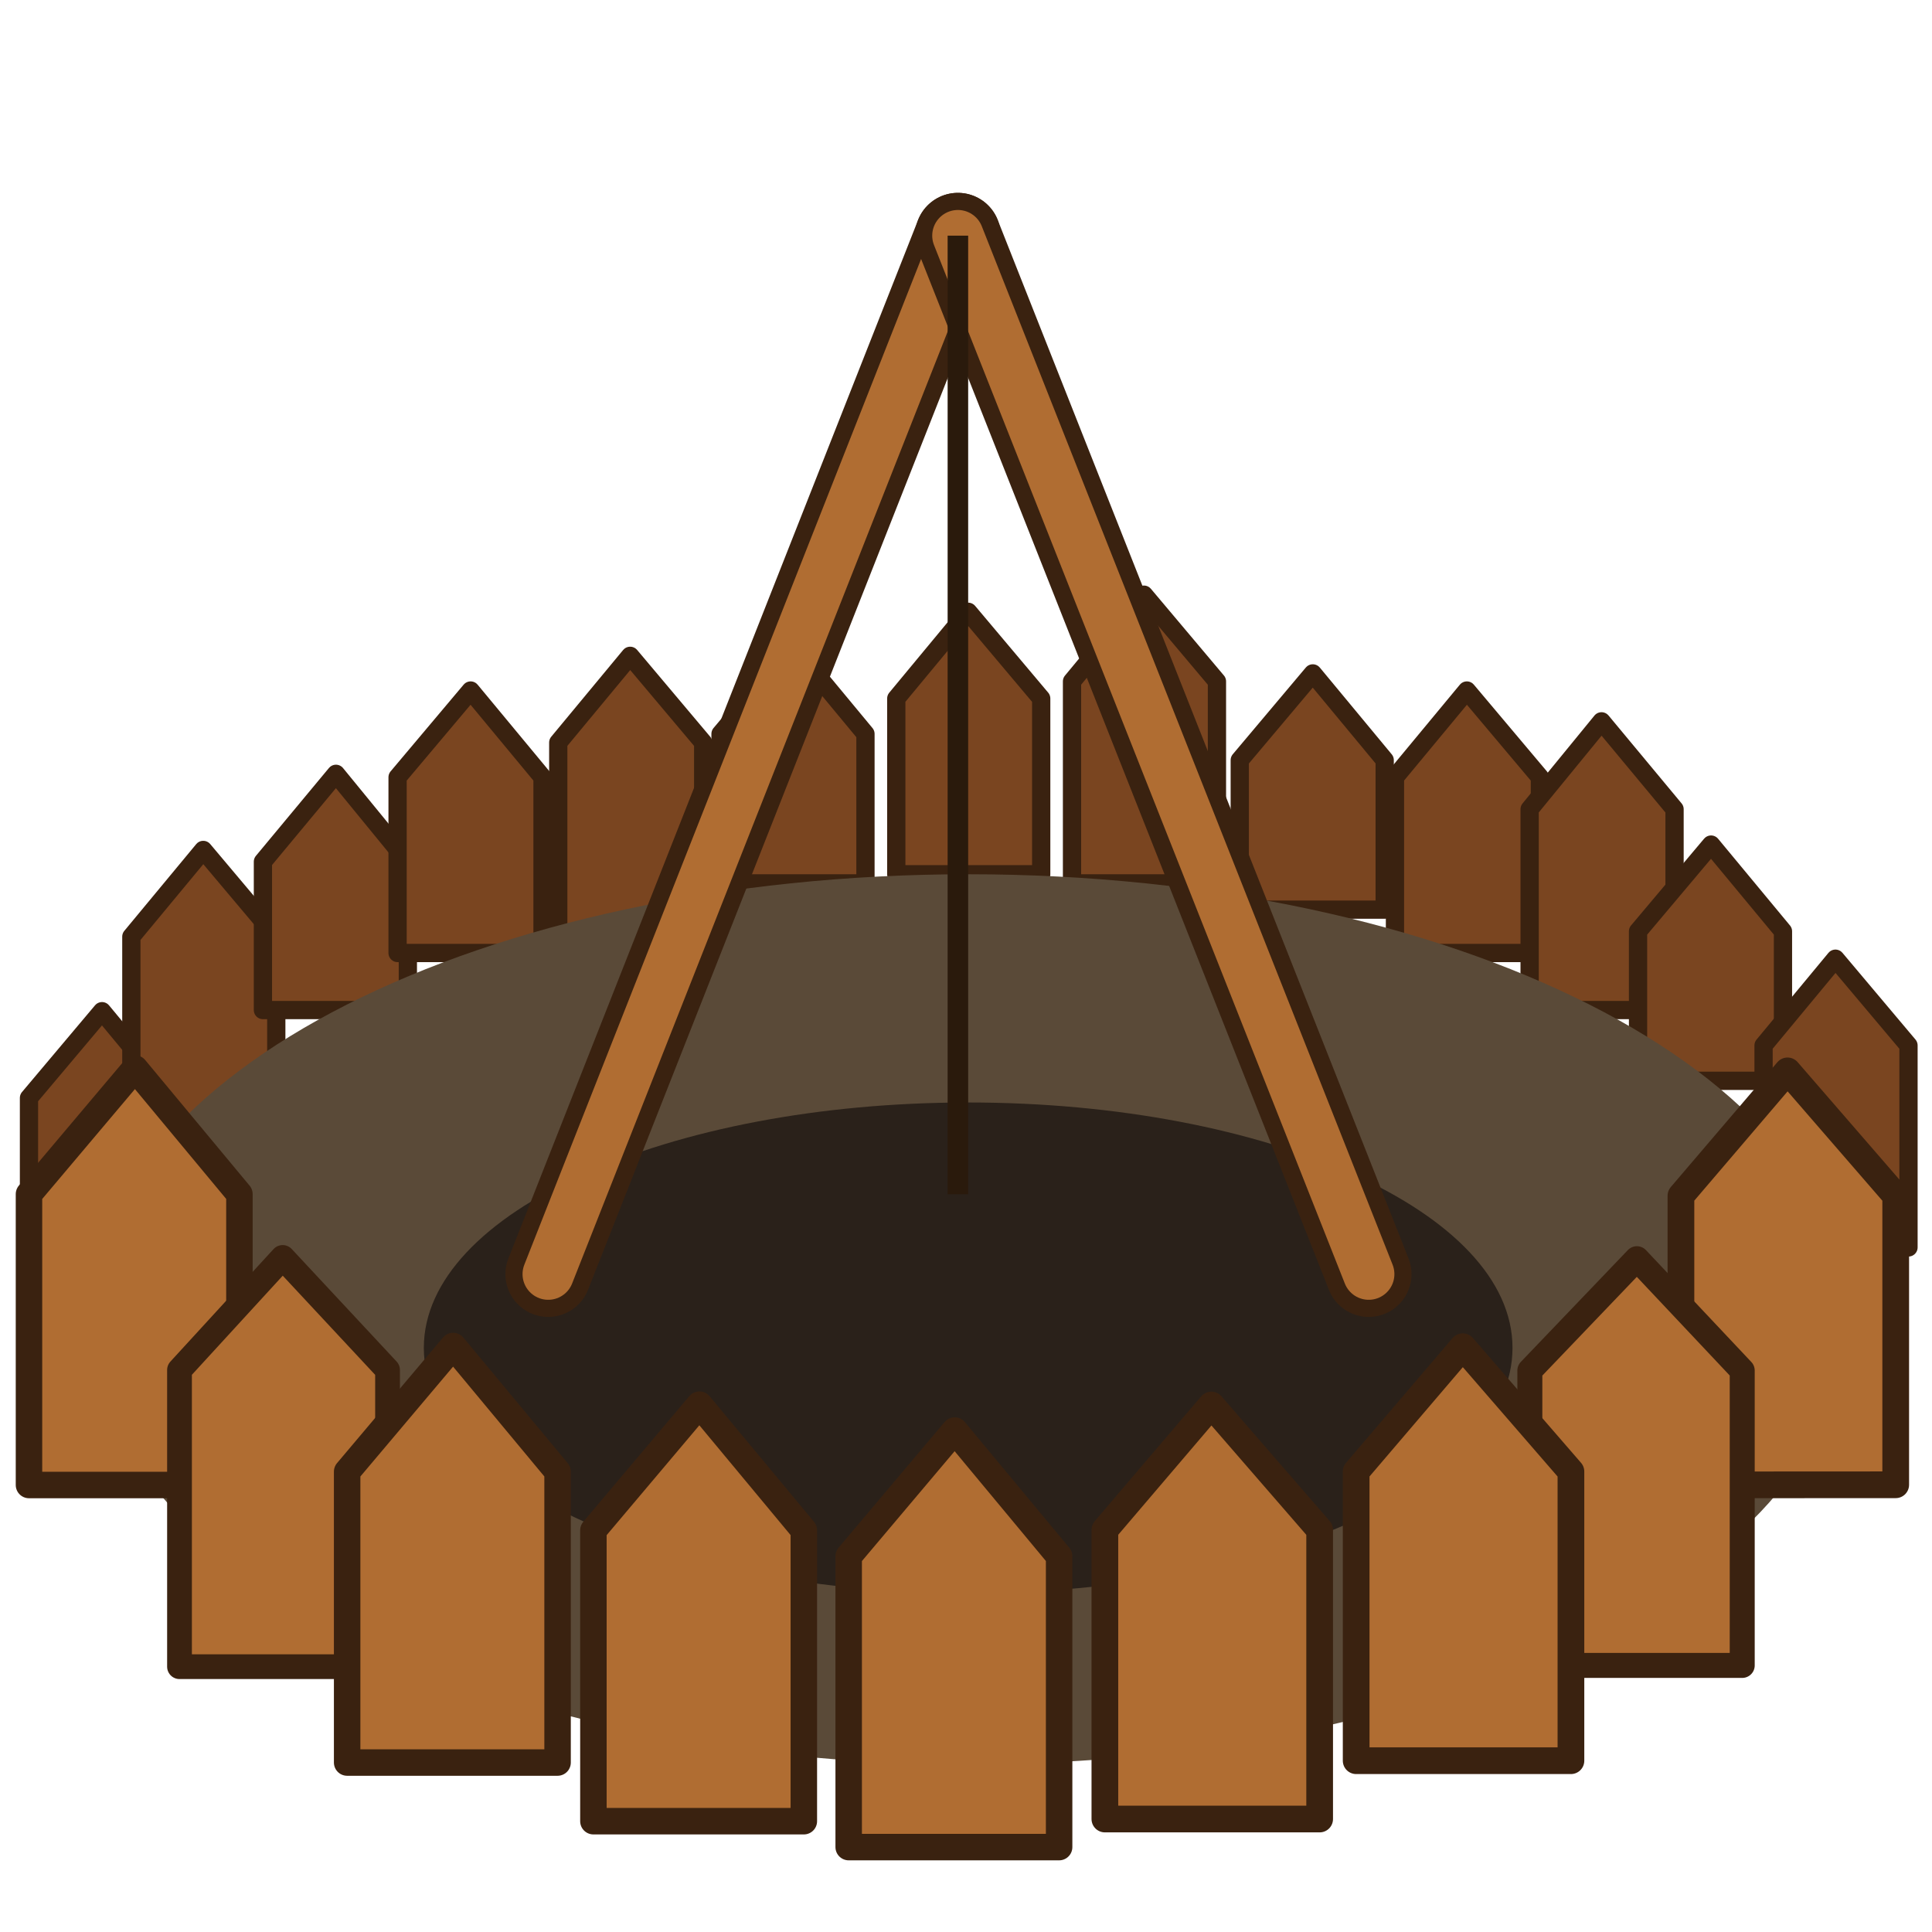
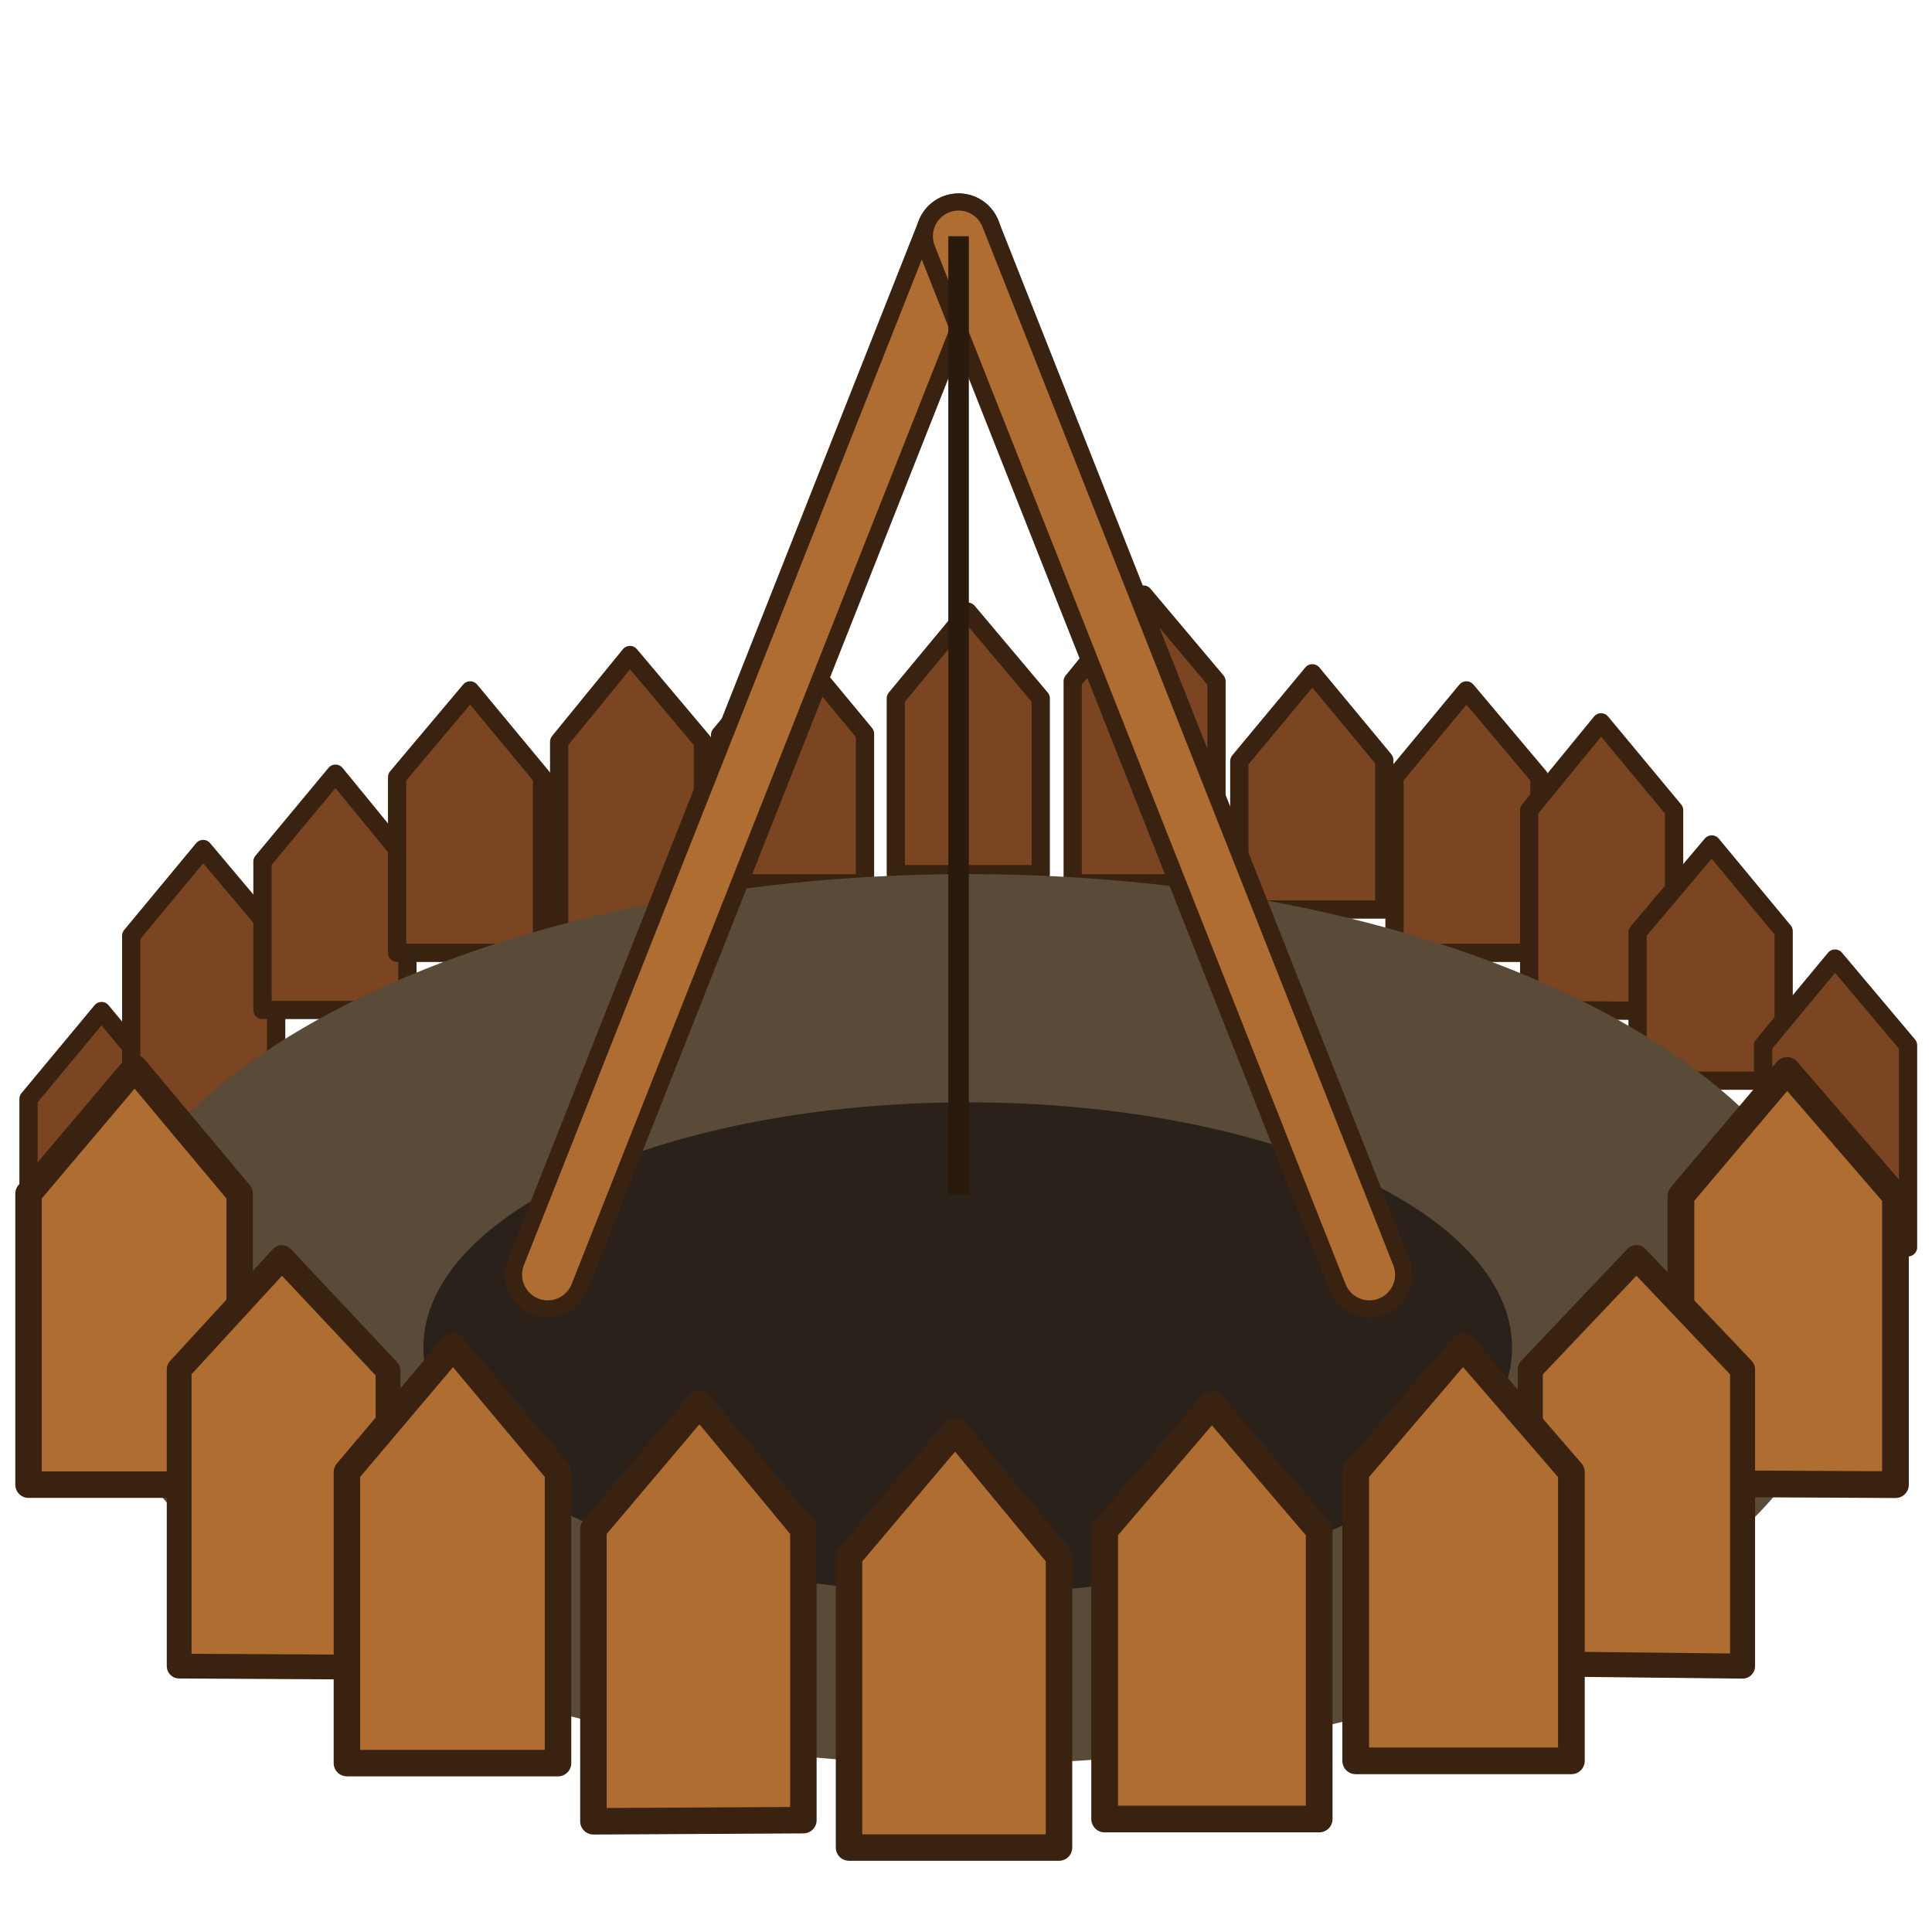
- <svg xmlns="http://www.w3.org/2000/svg" width="64" height="64" viewBox="0 0 16.93 16.93" version="1.1" id="excavation">
-   <defs id="defs101" />
-   <path style="fill:#7a4520;stroke:#3a2210;stroke-width:0.16;stroke-linejoin:round" d="M 0.254,10.931 V 9.621 l 0.64,-0.76 0.63,0.76 v 1.31 z" id="path2-4" />
-   <path style="fill:#7a4520;stroke:#3a2210;stroke-width:0.16;stroke-linejoin:round" d="M 1.151,9.978 V 8.208 l 0.63,-0.76 0.64,0.76 v 1.77 z" id="path6-5" />
-   <path style="fill:#7a4520;stroke:#3a2210;stroke-width:0.16;stroke-linejoin:round" d="m 2.304,8.851 v -1.3 l 0.64,-0.77 0.63,0.77 v 1.3 z" id="path8-1" />
-   <path style="fill:#7a4520;stroke:#3a2210;stroke-width:0.16;stroke-linejoin:round" d="m 3.484,8.351 v -1.54 l 0.64,-0.76 0.63,0.76 v 1.54 z" id="path10-7" />
-   <path style="fill:#7a4520;stroke:#3a2210;stroke-width:0.16;stroke-linejoin:round" d="m 4.892,8.277 v -1.77 l 0.63,-0.76 0.64,0.76 v 1.77 z" id="path12-2" />
-   <path style="fill:#7a4520;stroke:#3a2210;stroke-width:0.16;stroke-linejoin:round" d="M 6.314,7.741 V 6.431 l 0.64,-0.76 0.63,0.76 v 1.31 z" id="path14-0" />
-   <path style="fill:#7a4520;stroke:#3a2210;stroke-width:0.16;stroke-linejoin:round" d="M 7.854,7.661 V 6.121 l 0.63,-0.76 0.64,0.76 v 1.54 z" id="path16-1" />
-   <path style="fill:#7a4520;stroke:#3a2210;stroke-width:0.16;stroke-linejoin:round" d="M 9.394,7.741 V 5.971 l 0.63,-0.76 0.64,0.76 v 1.77 z" id="path18-9" />
-   <path style="fill:#7a4520;stroke:#3a2210;stroke-width:0.16;stroke-linejoin:round" d="m 10.864,7.971 v -1.31 l 0.64,-0.76 0.63,0.76 v 1.31 z" id="path20-9" />
-   <path style="fill:#7a4520;stroke:#3a2210;stroke-width:0.16;stroke-linejoin:round" d="m 12.224,8.351 v -1.54 l 0.63,-0.76 0.64,0.76 v 1.54 z" id="path22-7" />
-   <path style="fill:#7a4520;stroke:#3a2210;stroke-width:0.16;stroke-linejoin:round" d="m 13.404,8.851 v -1.76 l 0.63,-0.77 0.64,0.77 v 1.76 z" id="path24-0" />
-   <path style="fill:#7a4520;stroke:#3a2210;stroke-width:0.16;stroke-linejoin:round" d="M 14.354,9.471 V 8.161 l 0.64,-0.76 0.63,0.76 v 1.31 z" id="path26-2" />
-   <path style="fill:#7a4520;stroke:#3a2210;stroke-width:0.16;stroke-linejoin:round" d="M 15.454,10.931 V 9.161 l 0.63,-0.76 0.64,0.76 v 1.77 z" id="path30-1" />
-   <ellipse style="fill:#5a4a38;stroke:none;stroke-width:1" cx="8.484" cy="11.561" rx="7.7" ry="3.9" id="ellipse32-4" />
-   <ellipse style="fill:#2a211a;stroke:none;stroke-width:1" cx="8.484" cy="11.811" rx="4.77" ry="2.15" id="ellipse34-0" />
-   <path style="fill:#b06d32;stroke:#3a2210;stroke-width:0.232;stroke-linejoin:round" d="M 0.254,13.013 V 10.464 L 1.183,9.363 2.098,10.464 v 2.549 z" id="path92-4" />
-   <path style="fill:#b06d32;stroke:#3a2210;stroke-width:0.217;stroke-linejoin:round" d="m 1.573,14.605 v -2.6 l 0.904,-0.986 0.919,0.986 v 2.6 z" id="path88-3" />
-   <path style="fill:#b06d32;stroke:#3a2210;stroke-width:0.232;stroke-linejoin:round" d="m 7.437,16.186 v -2.549 l 0.929,-1.101 0.915,1.101 v 2.549 z" id="path92-2" />
-   <path style="fill:#b06d32;stroke:#3a2210;stroke-width:0.232;stroke-linejoin:round" d="m 5.2,15.959 v -2.549 l 0.929,-1.101 0.915,1.101 v 2.549 z" id="path92-1" />
-   <path style="fill:#b06d32;stroke:#3a2210;stroke-width:0.232;stroke-linejoin:round" d="m 3.042,15.445 v -2.549 l 0.929,-1.101 0.915,1.101 v 2.549 z" id="path92-9" />
-   <path style="fill:#b06d32;stroke:#3a2210;stroke-width:0.234;stroke-linejoin:round" d="M 16.612,13.011 V 10.478 L 15.664,9.384 14.73,10.478 v 2.534 z" id="path92-6" />
-   <path style="fill:#b06d32;stroke:#3a2210;stroke-width:0.219;stroke-linejoin:round" d="m 15.267,14.594 v -2.584 l -0.923,-0.98 -0.938,0.98 v 2.584 z" id="path88-2" />
-   <path style="fill:#b06d32;stroke:#3a2210;stroke-width:0.234;stroke-linejoin:round" d="M 11.564,15.94 V 13.406 L 10.615,12.312 9.682,13.406 v 2.534 z" id="path92-1-1" />
-   <path style="fill:#b06d32;stroke:#3a2210;stroke-width:0.234;stroke-linejoin:round" d="m 13.766,15.429 v -2.534 l -0.948,-1.094 -0.934,1.094 v 2.534 z" id="path92-9-0" />
-   <path style="fill:none;stroke:#3a2210;stroke-width:0.75;stroke-linecap:round" d="m 4.804,11.165 3.59,-9.1" id="path36-4" />
-   <path style="fill:none;stroke:#b06d32;stroke-width:0.45;stroke-linecap:round" d="m 4.804,11.165 3.59,-9.1" id="path38-5" />
-   <path style="fill:none;stroke:#3a2210;stroke-width:0.75;stroke-linecap:round" d="M 11.994,11.165 8.394,2.065" id="path40-7" />
-   <path style="fill:none;stroke:#b06d32;stroke-width:0.45;stroke-linecap:round" d="M 11.994,11.165 8.394,2.065" id="path42-1" />
-   <path style="fill:none;stroke:#2a1a0c;stroke-width:0.18" d="M 8.394,2.065 V 10.465" id="path44-1" />
+ <svg xmlns="http://www.w3.org/2000/svg" width="64" height="64" viewBox="0 0 16.93 16.93">
+   <path d="M.25 10.93v-1.3l.64-.77.63.76v1.31z" style="fill:#7a4520;stroke:#3a2210;stroke-width:.16;stroke-linejoin:round" />
+   <path d="M1.15 9.98V8.2l.63-.76.64.76v1.77z" style="fill:#7a4520;stroke:#3a2210;stroke-width:.16;stroke-linejoin:round" />
+   <path d="M2.3 8.85v-1.3l.64-.77.63.77v1.3z" style="fill:#7a4520;stroke:#3a2210;stroke-width:.16;stroke-linejoin:round" />
+   <path d="M3.48 8.35V6.81l.64-.76.63.76v1.54zm1.42-.07V6.5l.62-.76.64.76v1.77zm1.41-.54v-1.3l.64-.77.63.76v1.31zm1.54-.08V6.12l.63-.76.64.76v1.54zm1.55.08V5.97l.62-.76.64.76v1.77zm1.46.23v-1.3l.64-.77.63.76v1.31zm1.36.38V6.81l.63-.76.64.76v1.54z" style="fill:#7a4520;stroke:#3a2210;stroke-width:.16;stroke-linejoin:round" />
+   <path d="M13.4 8.85V7.1l.63-.77.64.77v1.76z" style="fill:#7a4520;stroke:#3a2210;stroke-width:.16;stroke-linejoin:round" />
+   <path d="M14.35 9.47v-1.3L15 7.4l.63.76v1.31z" style="fill:#7a4520;stroke:#3a2210;stroke-width:.16;stroke-linejoin:round" />
+   <path d="M15.45 10.93V9.16l.63-.76.64.76v1.77z" style="fill:#7a4520;stroke:#3a2210;stroke-width:.16;stroke-linejoin:round" />
+   <ellipse cx="8.48" cy="11.56" rx="7.7" ry="3.9" style="fill:#5a4a38;stroke:none;stroke-width:1" />
+   <ellipse cx="8.48" cy="11.81" rx="4.77" ry="2.15" style="fill:#2a211a;stroke:none;stroke-width:1" />
+   <path d="M.25 13.01v-2.55l.93-1.1.92 1.1v2.55z" style="fill:#b06d32;stroke:#3a2210;stroke-width:.232;stroke-linejoin:round" />
+   <path d="M1.57 14.6V12l.9-.98.93.99v2.6z" style="fill:#b06d32;stroke:#3a2210;stroke-width:.217;stroke-linejoin:round" />
+   <path d="M7.44 16.19v-2.55l.93-1.1.91 1.1v2.55zm-2.24-.23V13.4l.93-1.1.91 1.1v2.55zm-2.16-.51V12.9l.93-1.1.92 1.1v2.55z" style="fill:#b06d32;stroke:#3a2210;stroke-width:.232;stroke-linejoin:round" />
+   <path d="M16.61 13.01v-2.53l-.95-1.1-.93 1.1V13z" style="fill:#b06d32;stroke:#3a2210;stroke-width:.234;stroke-linejoin:round" />
+   <path d="M15.27 14.6V12l-.93-.98-.93.98v2.58z" style="fill:#b06d32;stroke:#3a2210;stroke-width:.219;stroke-linejoin:round" />
+   <path d="M11.56 15.94v-2.53l-.94-1.1-.94 1.1v2.53zm2.21-.51V12.9l-.95-1.1-.94 1.1v2.53z" style="fill:#b06d32;stroke:#3a2210;stroke-width:.234;stroke-linejoin:round" />
+   <path d="m4.8 11.17 3.6-9.1" style="fill:none;stroke:#3a2210;stroke-width:.75;stroke-linecap:round" />
+   <path d="m4.8 11.17 3.6-9.1" style="fill:none;stroke:#b06d32;stroke-width:.45;stroke-linecap:round" />
+   <path d="m12 11.17-3.6-9.1" style="fill:none;stroke:#3a2210;stroke-width:.75;stroke-linecap:round" />
+   <path d="m12 11.17-3.6-9.1" style="fill:none;stroke:#b06d32;stroke-width:.45;stroke-linecap:round" />
+   <path d="M8.4 2.07v8.4" style="fill:none;stroke:#2a1a0c;stroke-width:.18" />
</svg>
